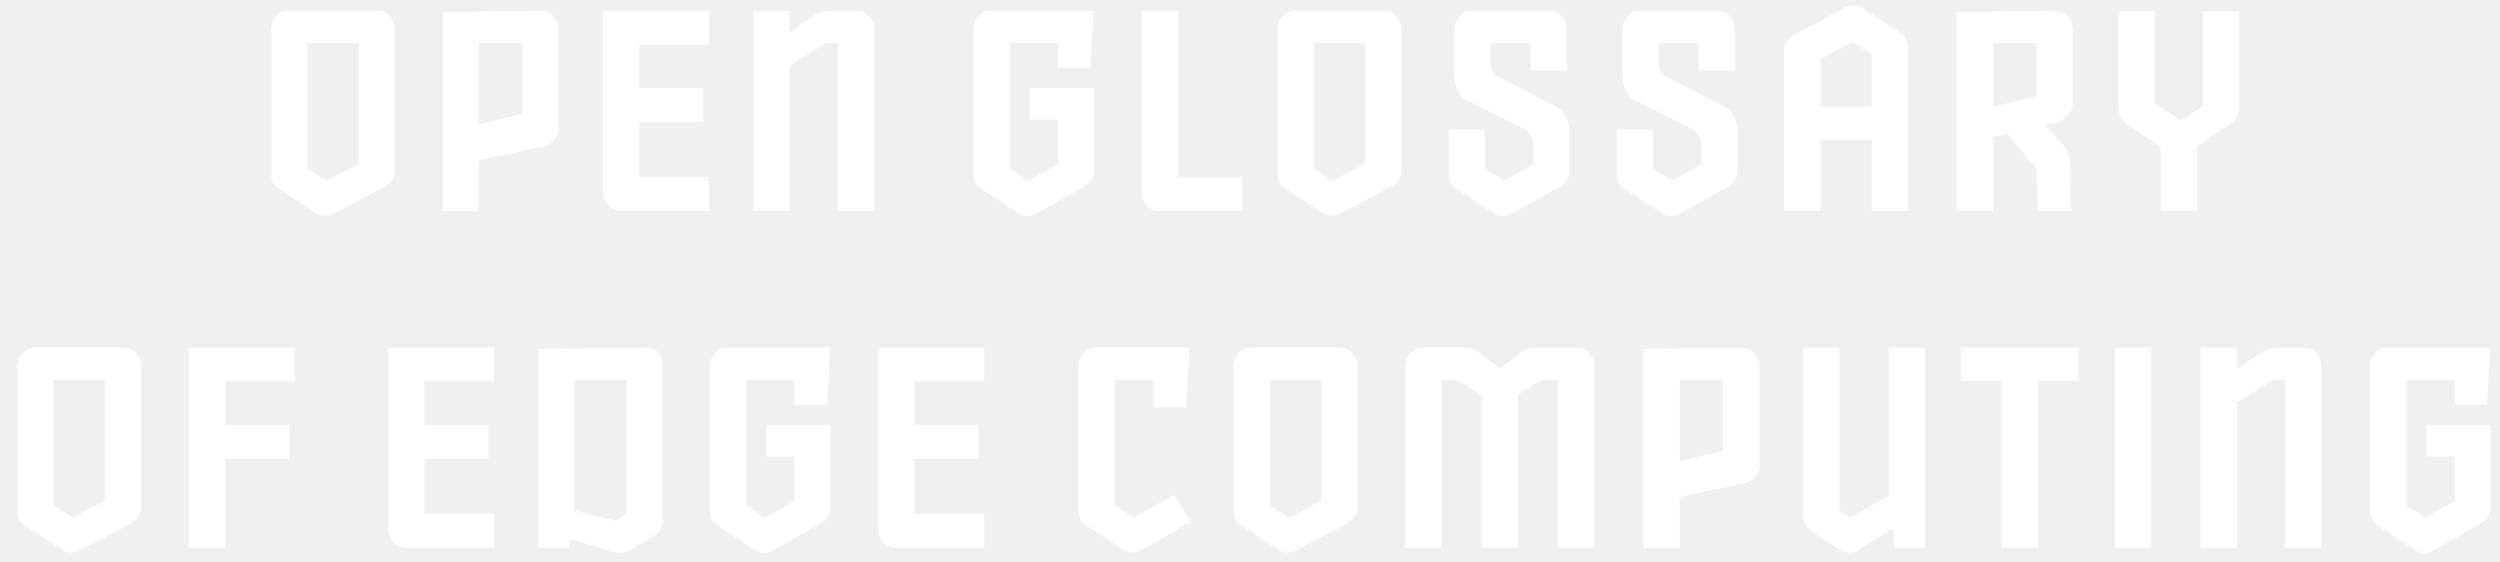
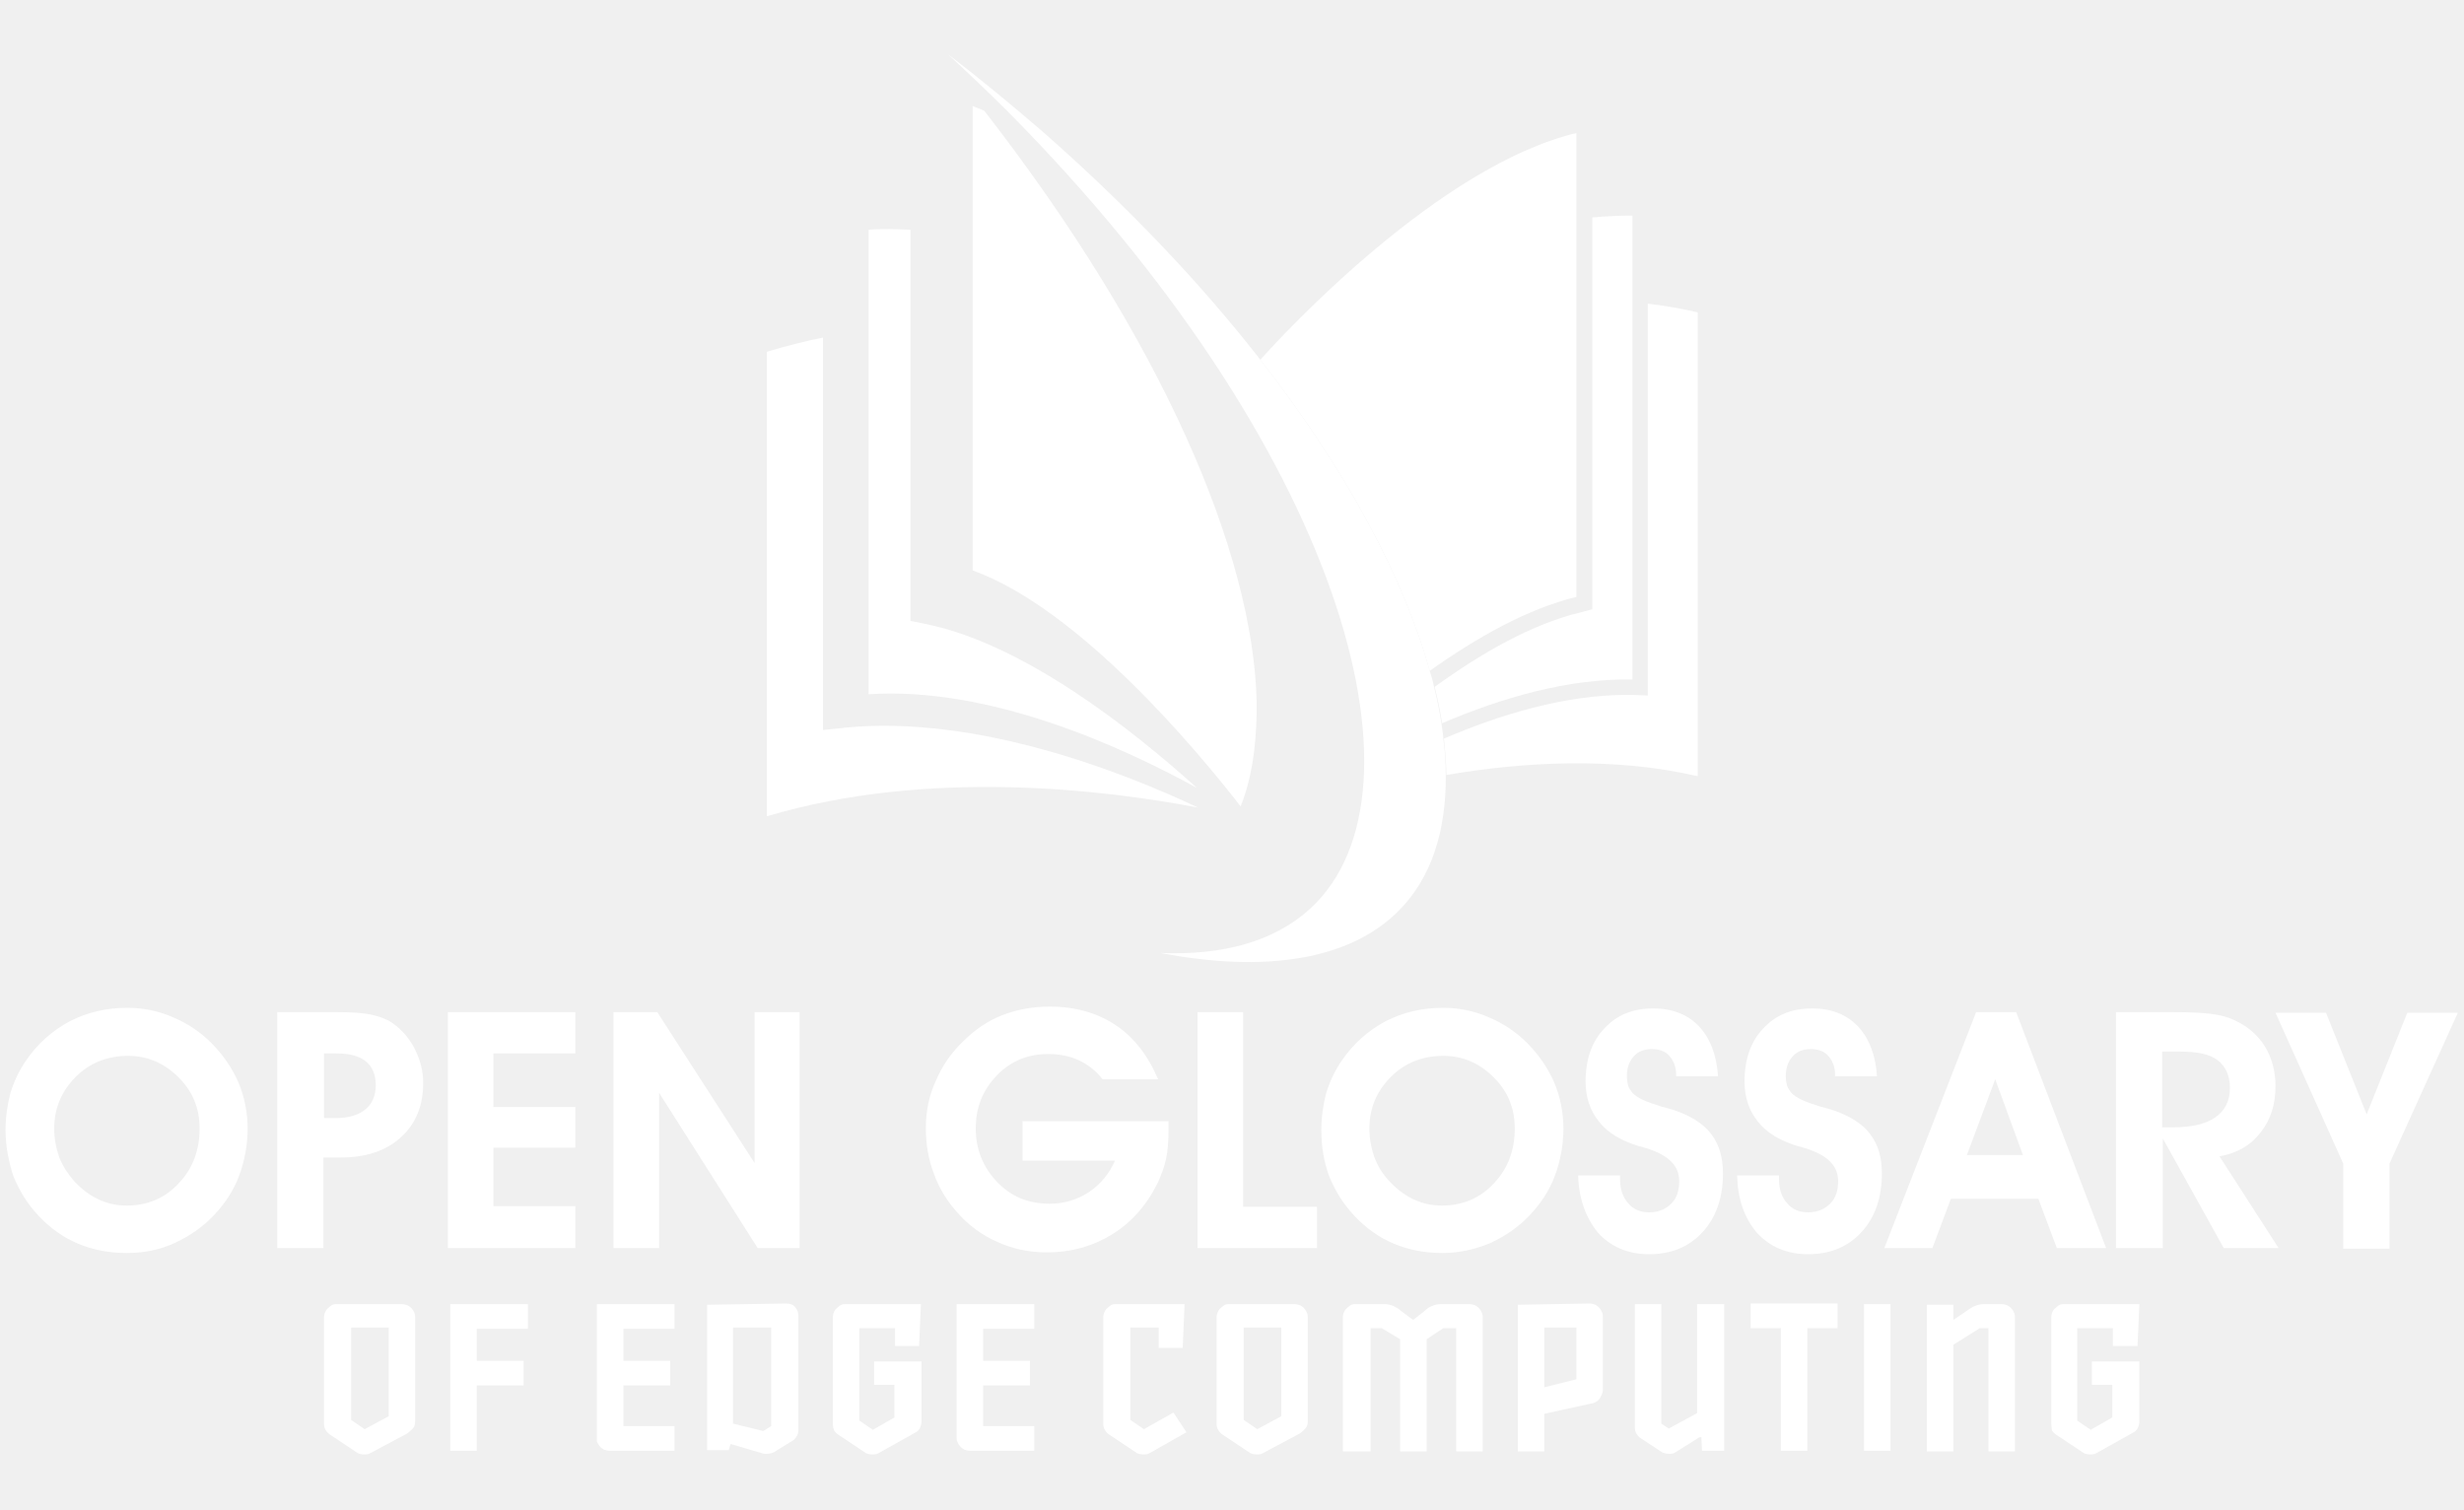
- <svg xmlns="http://www.w3.org/2000/svg" id="Layer_1" data-name="Layer 1" viewBox="0 0 648 145.67">
-   <defs>
-     <style>.cls-1{fill:#fff;}</style>
-   </defs>
-   <path class="cls-1" d="M102.35,44.18a3.585,3.585,0,0,1-.87,2.62,7.591,7.591,0,0,1-1.96,1.67L86.5,55.38a4.978,4.978,0,0,1-2.11.51,4.019,4.019,0,0,1-2.18-.51l-9.9-6.48a4.105,4.105,0,0,1-1.49-1.6,4.751,4.751,0,0,1-.55-2.26V7.51a4.875,4.875,0,0,1,1.09-2.99,5.22,5.22,0,0,1,1.46-1.24A4.263,4.263,0,0,1,75,2.77H97.63a4.263,4.263,0,0,1,2.18.51,5.196,5.196,0,0,1,1.46,1.24,4.719,4.719,0,0,1,.84,1.53,4.812,4.812,0,0,1,.25,1.46V44.18Zm-9.38-1.67V11.15H79.65V43.67l4.88,3.2Z" />
-   <path class="cls-1" d="M114.79,54.66V3.14l25.32-.36a4.263,4.263,0,0,1,2.18.51,5.196,5.196,0,0,1,1.46,1.24,4.719,4.719,0,0,1,.84,1.53,4.812,4.812,0,0,1,.25,1.46V33.35a4.901,4.901,0,0,1-1.09,2.77,5.333,5.333,0,0,1-3.64,1.96L124.18,41.5V54.67h-9.39Zm20.67-43.51H124.18v21.1l11.28-2.77Z" />
-   <path class="cls-1" d="M156.34,49.93V2.78h27.43v8.8H165.73V22.79h16.59v8.8H165.73V45.85h18.04v8.8h-22.7a4.263,4.263,0,0,1-2.18-.51,5.196,5.196,0,0,1-1.46-1.24,4.619,4.619,0,0,1-.84-1.53A5.014,5.014,0,0,1,156.34,49.93Z" />
-   <path class="cls-1" d="M204.58,8.16h.29l5.53-3.71a8.944,8.944,0,0,1,5.24-1.67h6.19a4.263,4.263,0,0,1,2.18.51,5.196,5.196,0,0,1,1.46,1.24,4.719,4.719,0,0,1,.84,1.53,4.812,4.812,0,0,1,.25,1.46V54.67h-9.39V11.15h-3.06l-9.46,5.82V54.66h-9.39V2.78h9.31V8.16Z" />
-   <path class="cls-1" d="M252.31,45.13V7.51a5.149,5.149,0,0,1,.25-1.49,4.56,4.56,0,0,1,.84-1.56,5.22,5.22,0,0,1,1.46-1.24,3.898,3.898,0,0,1,2.18-.44h26.34l-.73,14.77h-8.44v-6.4H261.7V43.67l4.88,3.2,7.64-4.29V31.01h-7.28V22.79H283.6V44.18a4.622,4.622,0,0,1-2.33,4l-12.73,7.28a4.978,4.978,0,0,1-2.11.51,4.019,4.019,0,0,1-2.18-.51l-9.9-6.48a4.105,4.105,0,0,1-1.49-1.6A4.626,4.626,0,0,1,252.31,45.13Z" />
-   <path class="cls-1" d="M321.95,54.66H300.7a3.815,3.815,0,0,1-2.18-.44,5.196,5.196,0,0,1-1.46-1.24,4.652,4.652,0,0,1-.84-1.56,5.202,5.202,0,0,1-.25-1.49V2.78h9.39V45.93h16.59v8.73Z" />
-   <path class="cls-1" d="M363.2,44.18a3.586,3.586,0,0,1-.87,2.62,7.591,7.591,0,0,1-1.96,1.67l-13.02,6.91a4.978,4.978,0,0,1-2.11.51,4.019,4.019,0,0,1-2.18-.51l-9.9-6.48a4.105,4.105,0,0,1-1.49-1.6,4.752,4.752,0,0,1-.55-2.26V7.51a4.875,4.875,0,0,1,1.09-2.99,5.22,5.22,0,0,1,1.46-1.24,4.263,4.263,0,0,1,2.18-.51h22.63a4.263,4.263,0,0,1,2.18.51,5.196,5.196,0,0,1,1.46,1.24,4.718,4.718,0,0,1,.84,1.53,4.811,4.811,0,0,1,.25,1.46V44.18Zm-9.39-1.67V11.15H340.5V43.67l4.88,3.2Z" />
-   <path class="cls-1" d="M396.71,18.28V11.15H386.34v5.46a3.85,3.85,0,0,0,1.67,3.06l15.21,7.93a6.206,6.206,0,0,1,2.62,2.58,7.758,7.758,0,0,1,.95,3.82V44.26a3.585,3.585,0,0,1-.87,2.62,7.591,7.591,0,0,1-1.96,1.67l-12.22,6.91a4.978,4.978,0,0,1-2.11.51,4.019,4.019,0,0,1-2.18-.51l-9.9-6.48a4.105,4.105,0,0,1-1.49-1.6,4.752,4.752,0,0,1-.55-2.26V33.56h9.39V43.67l4.88,3.2,7.64-4.37V37.41a4.125,4.125,0,0,0-.62-2.22,6.043,6.043,0,0,0-1.64-1.71l-14.55-7.35a5.523,5.523,0,0,1-2.87-2.84,9.138,9.138,0,0,1-.76-3.57V7.51a4.875,4.875,0,0,1,1.09-2.99,5.366,5.366,0,0,1,1.46-1.24,4.276,4.276,0,0,1,2.19-.51h19.7a4.327,4.327,0,0,1,2.19.51,5.196,5.196,0,0,1,1.46,1.24,4.719,4.719,0,0,1,.84,1.53,4.847,4.847,0,0,1,.26,1.46V18.28Z" />
-   <path class="cls-1" d="M440.29,18.28V11.15H429.92v5.46a3.85,3.85,0,0,0,1.67,3.06L446.8,27.6a6.206,6.206,0,0,1,2.62,2.58,7.758,7.758,0,0,1,.95,3.82V44.26a3.586,3.586,0,0,1-.87,2.62,7.591,7.591,0,0,1-1.96,1.67l-12.22,6.91a4.978,4.978,0,0,1-2.11.51,4.019,4.019,0,0,1-2.18-.51l-9.9-6.48a4.105,4.105,0,0,1-1.49-1.6,4.752,4.752,0,0,1-.55-2.26V33.56h9.39V43.67l4.88,3.2,7.64-4.37V37.41a4.125,4.125,0,0,0-.62-2.22,6.043,6.043,0,0,0-1.64-1.71l-14.55-7.35a5.523,5.523,0,0,1-2.87-2.84,9.138,9.138,0,0,1-.76-3.57V7.51a4.875,4.875,0,0,1,1.09-2.99,5.366,5.366,0,0,1,1.46-1.24,4.276,4.276,0,0,1,2.19-.51h19.7a4.327,4.327,0,0,1,2.19.51,5.196,5.196,0,0,1,1.46,1.24,4.718,4.718,0,0,1,.84,1.53,4.847,4.847,0,0,1,.26,1.46V18.28Z" />
-   <path class="cls-1" d="M485.15,54.66V36.25H471.83V54.66h-9.39V13.18a3.585,3.585,0,0,1,.87-2.62,7.792,7.792,0,0,1,1.96-1.67l13.02-6.91a4.978,4.978,0,0,1,2.11-.51,4.019,4.019,0,0,1,2.18.51l9.9,6.48a4.105,4.105,0,0,1,1.49,1.6,4.745,4.745,0,0,1,.54,2.26V54.67H485.15Zm0-40.53-4.88-3.2-8.44,4.37V27.6h13.32Z" />
-   <path class="cls-1" d="M528.22,54.66l-.36-10.99-8.73-10.48,2.84,1.16-7.13,1.6,1.75-2.91V54.65H507.2V3.14l25.32-.36a4.263,4.263,0,0,1,2.18.51,5.196,5.196,0,0,1,1.46,1.24,4.72,4.72,0,0,1,.84,1.53,4.812,4.812,0,0,1,.25,1.46V26.95a4.797,4.797,0,0,1-1.13,2.76,5.963,5.963,0,0,1-3.6,2.11l-3.71.87.36-1.09,5.38,5.68a7.199,7.199,0,0,1,1.96,4.66l.36,12.73H528.22Zm-.36-43.51H516.58V27.67l11.28-2.69Z" />
-   <path class="cls-1" d="M560.02,54.58V38l-8.29-5.53a5.47,5.47,0,0,1-2.62-4.8V2.92h9.39V26.79l6.77,4.51,5.75-3.78V2.92h9.39V27.66a4.881,4.881,0,0,1-.73,2.73,7.578,7.578,0,0,1-2.11,2.07L569.41,38V54.59H560.02Z" />
-   <path class="cls-1" d="M36.54,131.49a3.585,3.585,0,0,1-.87,2.62,7.591,7.591,0,0,1-1.96,1.67l-13.02,6.91a4.978,4.978,0,0,1-2.11.51,4.019,4.019,0,0,1-2.18-.51l-9.9-6.48a4.105,4.105,0,0,1-1.49-1.6,4.751,4.751,0,0,1-.55-2.26V94.82a4.875,4.875,0,0,1,1.09-2.99,5.22,5.22,0,0,1,1.46-1.24,4.263,4.263,0,0,1,2.18-.51H31.82a4.263,4.263,0,0,1,2.18.51,5.196,5.196,0,0,1,1.46,1.24,4.719,4.719,0,0,1,.84,1.53,4.862,4.862,0,0,1,.25,1.46v36.67Zm-9.38-1.67V98.46H13.84v32.52l4.88,3.2Z" />
-   <path class="cls-1" d="M48.98,141.97V90.09H76.41v8.8H58.37V110.1H74.96v8.8H58.37v23.07Z" />
-   <path class="cls-1" d="M100.64,137.24V90.09h27.43v8.8H110.03V110.1h16.59v8.8H110.03v14.26h18.04v8.8h-22.7a4.263,4.263,0,0,1-2.18-.51,5.196,5.196,0,0,1-1.46-1.24,4.619,4.619,0,0,1-.84-1.53A4.958,4.958,0,0,1,100.64,137.24Z" />
-   <path class="cls-1" d="M139.57,141.97V90.46l27.8-.36a4.058,4.058,0,0,1,3.31,1.35,4.335,4.335,0,0,1,1.13,2.8v40.6a4.638,4.638,0,0,1-.55,2.26,4.105,4.105,0,0,1-1.49,1.6l-6.33,3.86a5.857,5.857,0,0,1-3.13.66,6.5,6.5,0,0,1-1.31-.15l-10.99-3.35-.73,2.26h-7.71Zm20.01-6.98,2.84-1.75V98.46H148.96v33.91Z" />
-   <path class="cls-1" d="M184.03,132.44V94.82a5.149,5.149,0,0,1,.25-1.49,4.56,4.56,0,0,1,.84-1.56,5.219,5.219,0,0,1,1.46-1.24,3.898,3.898,0,0,1,2.18-.44H215.1l-.73,14.77h-8.44v-6.4H193.42v32.52l4.88,3.2,7.64-4.29V118.32h-7.28V110.1h16.66v21.39a4.621,4.621,0,0,1-2.33,4l-12.73,7.28a4.978,4.978,0,0,1-2.11.51,4.019,4.019,0,0,1-2.18-.51l-9.9-6.48a4.105,4.105,0,0,1-1.49-1.6A4.572,4.572,0,0,1,184.03,132.44Z" />
-   <path class="cls-1" d="M227.68,137.24V90.09h27.43v8.8H237.07V110.1h16.59v8.8H237.07v14.26h18.04v8.8h-22.7a4.263,4.263,0,0,1-2.18-.51,5.196,5.196,0,0,1-1.46-1.24,4.619,4.619,0,0,1-.84-1.53A4.959,4.959,0,0,1,227.68,137.24Z" />
-   <path class="cls-1" d="M299.06,105.59V98.46H288.95v32.52l4.88,3.2,10.4-5.89,4.51,6.91-12.95,7.49a4.978,4.978,0,0,1-2.11.51,4.019,4.019,0,0,1-2.18-.51l-9.9-6.48a4.105,4.105,0,0,1-1.49-1.6,4.751,4.751,0,0,1-.55-2.26V94.82a4.875,4.875,0,0,1,1.09-2.99,5.22,5.22,0,0,1,1.46-1.24,4.263,4.263,0,0,1,2.18-.51h23.94l-.73,15.5h-8.44Z" />
-   <path class="cls-1" d="M351.81,131.49a3.585,3.585,0,0,1-.87,2.62,7.591,7.591,0,0,1-1.96,1.67l-13.02,6.91a4.978,4.978,0,0,1-2.11.51,4.019,4.019,0,0,1-2.18-.51l-9.9-6.48a4.105,4.105,0,0,1-1.49-1.6,4.751,4.751,0,0,1-.55-2.26V94.82a4.875,4.875,0,0,1,1.09-2.99,5.22,5.22,0,0,1,1.46-1.24,4.263,4.263,0,0,1,2.18-.51h22.63a4.263,4.263,0,0,1,2.18.51,5.196,5.196,0,0,1,1.46,1.24,4.718,4.718,0,0,1,.84,1.53,4.862,4.862,0,0,1,.25,1.46v36.67Zm-9.38-1.67V98.46H329.11v32.52l4.88,3.2Z" />
-   <path class="cls-1" d="M379.03,90.09a7.86,7.86,0,0,1,2.95.54,7.093,7.093,0,0,1,2.36,1.56l4.29,3.35h.36l4.22-3.35a6.984,6.984,0,0,1,2.37-1.56,7.86,7.86,0,0,1,2.95-.54h10.04a4.263,4.263,0,0,1,2.18.51,4.762,4.762,0,0,1,1.42,1.24,5.221,5.221,0,0,1,.8,1.53,4.862,4.862,0,0,1,.25,1.46v47.15h-9.39V98.46h-4.51l-5.89,3.86v39.66h-9.39V102.32l-6.55-3.86h-3.86v43.51h-9.39V94.82a4.875,4.875,0,0,1,1.09-2.99,5.22,5.22,0,0,1,1.46-1.24,4.263,4.263,0,0,1,2.18-.51H379.03Z" />
-   <path class="cls-1" d="M426.03,141.97V90.46l25.32-.36a4.263,4.263,0,0,1,2.18.51,5.196,5.196,0,0,1,1.46,1.24,4.719,4.719,0,0,1,.84,1.53,4.862,4.862,0,0,1,.25,1.46v25.83a4.849,4.849,0,0,1-1.09,2.76,5.372,5.372,0,0,1-3.64,1.96l-15.94,3.42v13.17h-9.38Zm20.66-43.51H435.41v21.1l11.28-2.76Z" />
-   <path class="cls-1" d="M498.94,90.09v51.88h-7.93l-.22-4.8h-.58l-8.73,5.53a4.715,4.715,0,0,1-1.96.51,4.147,4.147,0,0,1-2.33-.51l-7.71-5.02a4.105,4.105,0,0,1-1.49-1.6,4.752,4.752,0,0,1-.55-2.26V90.09h9.39v42.27l2.69,1.75,10.04-5.53V90.09Z" />
-   <path class="cls-1" d="M518.87,141.97V98.75H508.25V90.09h30.63v8.66H528.26v43.22Z" />
-   <path class="cls-1" d="M557.58,90.09v51.88h-9.39V90.09Z" />
-   <path class="cls-1" d="M579.7,95.48h.29l5.53-3.71a8.944,8.944,0,0,1,5.24-1.67h6.18a4.263,4.263,0,0,1,2.18.51,5.196,5.196,0,0,1,1.46,1.24,4.72,4.72,0,0,1,.84,1.53,4.862,4.862,0,0,1,.25,1.46v47.15h-9.39V98.46h-3.06l-9.46,5.82v37.69h-9.39V90.09h9.31v5.39Z" />
-   <path class="cls-1" d="M614.33,132.44V94.82a5.149,5.149,0,0,1,.25-1.49,4.56,4.56,0,0,1,.84-1.56,5.22,5.22,0,0,1,1.46-1.24,3.898,3.898,0,0,1,2.18-.44h26.34l-.73,14.77h-8.44v-6.4h-12.52v32.52l4.88,3.2,7.64-4.29V118.32h-7.28V110.1h16.66v21.39a4.621,4.621,0,0,1-2.33,4l-12.73,7.28a4.978,4.978,0,0,1-2.11.51,4.019,4.019,0,0,1-2.18-.51l-9.9-6.48a4.105,4.105,0,0,1-1.49-1.6A4.793,4.793,0,0,1,614.33,132.44Z" />
+ <svg xmlns="http://www.w3.org/2000/svg" version="1.1" id="Layer_1" x="0px" y="0px" viewBox="0 0 400 245" style="enable-background:new 0 0 400 245;" xml:space="preserve">
+   <style type="text/css">
+ 	.st0{fill:#FFFFFF;}
+ 	.st1{fill:#231F20;}
+ 	.st2{fill:#EAEDEF;}
+ 	.st3{fill:#9163CC;}
+ 	.st4{fill:#1ECECA;}
+ 	.st5{fill:#D3D2D2;}
+ </style>
+   <g id="XMLID_362_">
+     <g id="XMLID_358_">
+       <path id="XMLID_377_" class="st0" d="M267.5,49.3v63.6l-2.6-0.1c-0.3,0-0.6,0-0.8,0c-9.9,0-20.4,3.1-29.7,7.1c0.2,2,0.4,4,0.4,5.9    c12.4-2.1,27-3,40.8,0.2V50.7C272.9,50.1,270.2,49.6,267.5,49.3z" />
+       <path id="XMLID_374_" class="st0" d="M265,110.3V35c-2.2,0-4.3,0.1-6.5,0.3v63.6l-1.9,0.5c-7.9,1.9-16.1,6.6-23.7,12.1    c0.5,2,0.9,4,1.2,5.9C243.7,113.3,254.6,110.1,265,110.3z" />
+       <path id="XMLID_371_" class="st0" d="M255.9,96.9V21.6c-22.2,5.3-47.2,32.2-51.3,36.8c14.1,18.1,23.3,35.5,27.5,50.5    C239.7,103.5,248,98.8,255.9,96.9z" />
+       <path id="XMLID_370_" class="st0" d="M137.4,118.1c-0.3,0-0.6,0.1-0.9,0.1l-2.9,0.3V54.8c-3,0.6-6.1,1.4-9.1,2.3v75.4    c26.2-7.8,54.9-4.3,70-1.4C182,125.2,158.6,116.1,137.4,118.1z" />
+       <path id="XMLID_369_" class="st0" d="M194.3,127.9c-10.2-9.2-28.2-23.6-44.5-26.7l-2-0.4V37.3c-2.3-0.1-4.5-0.2-6.8,0v75.4    C160.7,111.4,182.1,121.2,194.3,127.9z" />
+       <path id="XMLID_368_" class="st0" d="M204,115.9v-2.1c-0.6-24-15.3-58.6-44.2-95.8c-0.6-0.3-1.3-0.5-1.9-0.8v75.4    c17.3,6.2,36.6,29.4,43.5,38.3C203.1,126.7,203.9,121.6,204,115.9z" />
+       <path id="XMLID_360_" class="st0" d="M234,117.4c-0.3-1.9-0.7-3.9-1.2-5.9c-0.2-0.9-0.4-1.7-0.7-2.6c-4.2-15-13.4-32.4-27.5-50.5    c-9.5-12.2-21.3-24.7-35.3-37c-5.1-4.4-10.2-8.6-15.4-12.6c3.2,3,6.4,6,9.6,9.2c53.8,54.2,70,110.4,49.2,129.5    c-5.9,5.4-14.3,7.6-24.3,7.2c16.7,3.2,30.7,1.3,38.8-7c5.1-5.2,7.6-12.7,7.5-21.9c0-1.9-0.1-3.8-0.4-5.9    C234.3,119.1,234.1,118.3,234,117.4z" />
+     </g>
+     <g id="XMLID_194_">
+       <path id="XMLID_354_" class="st0" d="M0.9,183.4c0-2.1,0.3-4.1,0.8-6c0.6-1.9,1.4-3.6,2.5-5.2c1.9-2.8,4.3-4.9,7.1-6.4    c2.9-1.5,6-2.2,9.4-2.2c2.5,0,5,0.5,7.3,1.5c2.4,1,4.5,2.4,6.3,4.2c1.9,1.9,3.4,4.1,4.4,6.4c1,2.4,1.5,4.9,1.5,7.5    c0,2.7-0.5,5.3-1.4,7.7c-0.9,2.4-2.3,4.5-4.1,6.4c-1.8,1.9-4,3.4-6.4,4.5s-5,1.6-7.7,1.6c-2.9,0-5.5-0.5-7.9-1.5    c-2.4-1-4.5-2.5-6.4-4.5c-1.8-1.9-3.1-4-4.1-6.4C1.4,188.6,0.9,186.1,0.9,183.4z M8.8,183.2c0,1.6,0.3,3.2,0.8,4.6    s1.4,2.7,2.4,3.9c1.2,1.3,2.5,2.3,4,3c1.5,0.7,3,1,4.6,1c3.3,0,6.2-1.2,8.4-3.6c2.3-2.4,3.4-5.4,3.4-8.9c0-3.3-1.1-6-3.4-8.3    c-2.3-2.3-5-3.5-8.2-3.5c-3.3,0-6.2,1.1-8.5,3.4S8.8,179.9,8.8,183.2z" />
+       <path id="XMLID_351_" class="st0" d="M52.5,202.6H45v-38.3h9.5c2.4,0,4.3,0.1,5.7,0.4c1.4,0.3,2.5,0.7,3.4,1.3    c1.6,1.1,2.8,2.5,3.7,4.2c0.9,1.8,1.4,3.6,1.4,5.6c0,3.7-1.2,6.6-3.6,8.8c-2.4,2.2-5.7,3.3-9.8,3.3h-2.8V202.6z M52.5,181.5h2    c2.1,0,3.7-0.5,4.8-1.4c1.1-0.9,1.7-2.2,1.7-3.9c0-1.7-0.5-3-1.6-3.9c-1.1-0.9-2.7-1.3-4.9-1.3h-1.9V181.5z" />
+       <path id="XMLID_349_" class="st0" d="M93.4,202.6H72.7v-38.3h20.7v6.7H80.1v8.7h13.3v6.6H80.1v9.5h13.3V202.6z" />
+       <path id="XMLID_347_" class="st0" d="M107,202.6h-7.4v-38.3h7.1l15.8,24.5v-24.5h7.3v38.3H123l-16-25.2V202.6z" />
+       <path id="XMLID_258_" class="st0" d="M189.7,182.3c0,0.1,0,0.4,0,0.6c0,0.3,0,0.5,0,0.6c0,1.6-0.1,3.2-0.4,4.6    c-0.3,1.4-0.8,2.7-1.4,4c-1.8,3.6-4.3,6.4-7.4,8.3s-6.6,2.9-10.6,2.9c-2.9,0-5.6-0.6-8-1.7c-2.5-1.1-4.7-2.7-6.6-4.9    c-1.6-1.8-2.9-3.9-3.7-6.2c-0.9-2.3-1.3-4.8-1.3-7.4c0-2.7,0.5-5.2,1.6-7.6c1-2.4,2.5-4.6,4.5-6.5c1.9-1.9,4-3.3,6.3-4.2    c2.3-0.9,4.9-1.4,7.7-1.4c4.1,0,7.7,1,10.7,3c3,2,5.3,5,6.9,8.8H179c-1.1-1.4-2.4-2.4-3.9-3.1c-1.5-0.7-3.2-1-5-1    c-3.3,0-6.1,1.2-8.3,3.5c-2.3,2.4-3.4,5.2-3.4,8.6c0,3.4,1.2,6.3,3.5,8.7c2.3,2.4,5.1,3.5,8.5,3.5c2.3,0,4.4-0.6,6.4-1.9    c1.9-1.3,3.3-3,4.2-5.1h-15v-6.4H189.7z" />
+       <path id="XMLID_252_" class="st0" d="M213.8,202.6h-19.4v-38.3h7.4v31.6h12V202.6z" />
+       <path id="XMLID_243_" class="st0" d="M214.5,183.4c0-2.1,0.3-4.1,0.8-6c0.6-1.9,1.4-3.6,2.5-5.2c1.9-2.8,4.3-4.9,7.1-6.4    c2.9-1.5,6-2.2,9.4-2.2c2.5,0,5,0.5,7.3,1.5c2.4,1,4.5,2.4,6.3,4.2c1.9,1.9,3.4,4.1,4.4,6.4c1,2.4,1.5,4.9,1.5,7.5    c0,2.7-0.5,5.3-1.4,7.7c-0.9,2.4-2.3,4.5-4.1,6.4c-1.8,1.9-4,3.4-6.4,4.5c-2.4,1-5,1.6-7.7,1.6c-2.9,0-5.5-0.5-7.9-1.5    c-2.4-1-4.5-2.5-6.4-4.5c-1.8-1.9-3.1-4-4.1-6.4C214.9,188.6,214.5,186.1,214.5,183.4z M222.3,183.2c0,1.6,0.3,3.2,0.8,4.6    c0.5,1.4,1.3,2.7,2.4,3.9c1.2,1.3,2.5,2.3,4,3c1.5,0.7,3,1,4.6,1c3.3,0,6.2-1.2,8.4-3.6c2.3-2.4,3.4-5.4,3.4-8.9    c0-3.3-1.1-6-3.4-8.3c-2.3-2.3-5-3.5-8.2-3.5c-3.3,0-6.2,1.1-8.5,3.4C223.5,177.1,222.3,179.9,222.3,183.2z" />
+       <path id="XMLID_237_" class="st0" d="M256.2,190.8l6.8,0v0.6c0,1.6,0.4,2.9,1.3,3.9c0.8,1,2,1.5,3.4,1.5c1.5,0,2.7-0.5,3.6-1.4    c0.9-0.9,1.3-2.1,1.3-3.7c0-2.5-1.8-4.2-5.3-5.3c-0.5-0.1-0.8-0.3-1.1-0.3c-3-0.9-5.2-2.2-6.6-4c-1.4-1.7-2.2-3.9-2.2-6.5    c0-3.6,1-6.5,3-8.6c2-2.2,4.6-3.3,8-3.3c3.1,0,5.6,1,7.4,2.9c1.8,1.9,2.9,4.7,3.1,8.1h-6.8v-0.3c0-1.2-0.4-2.2-1.1-3    c-0.7-0.8-1.7-1.1-2.9-1.1c-1.2,0-2.2,0.4-2.9,1.2c-0.7,0.8-1.1,1.8-1.1,3.2c0,0.6,0.1,1.1,0.2,1.5c0.1,0.4,0.4,0.8,0.7,1.2    c0.7,0.8,2.3,1.5,4.6,2.2c1.1,0.3,1.9,0.5,2.4,0.7c2.6,0.9,4.6,2.2,5.8,3.8c1.3,1.7,1.9,3.8,1.9,6.4c0,3.9-1.1,7.1-3.3,9.5    c-2.2,2.4-5.1,3.6-8.7,3.6c-3.4,0-6.2-1.2-8.3-3.5C257.4,197.6,256.3,194.6,256.2,190.8z" />
+       <path id="XMLID_233_" class="st0" d="M282,190.8l6.8,0v0.6c0,1.6,0.4,2.9,1.3,3.9c0.8,1,2,1.5,3.4,1.5c1.5,0,2.7-0.5,3.6-1.4    c0.9-0.9,1.3-2.1,1.3-3.7c0-2.5-1.8-4.2-5.3-5.3c-0.5-0.1-0.8-0.3-1.1-0.3c-3-0.9-5.2-2.2-6.6-4c-1.4-1.7-2.2-3.9-2.2-6.5    c0-3.6,1-6.5,3-8.6c2-2.2,4.6-3.3,8-3.3c3.1,0,5.6,1,7.4,2.9c1.8,1.9,2.9,4.7,3.1,8.1h-6.8v-0.3c0-1.2-0.4-2.2-1.1-3    c-0.7-0.8-1.7-1.1-2.9-1.1c-1.2,0-2.2,0.4-2.9,1.2c-0.7,0.8-1.1,1.8-1.1,3.2c0,0.6,0.1,1.1,0.2,1.5c0.1,0.4,0.4,0.8,0.7,1.2    c0.7,0.8,2.3,1.5,4.6,2.2c1.1,0.3,1.9,0.5,2.4,0.7c2.6,0.9,4.6,2.2,5.8,3.8c1.3,1.7,1.9,3.8,1.9,6.4c0,3.9-1.1,7.1-3.3,9.5    c-2.2,2.4-5.1,3.6-8.7,3.6c-3.4,0-6.2-1.2-8.3-3.5C283.1,197.6,282.1,194.6,282,190.8z" />
+       <path id="XMLID_230_" class="st0" d="M316.7,194.6l-3,8h-7.8l14.9-38.3h6.5l14.6,38.3h-8l-3-8H316.7z M328.4,187.5l-4.5-12.3    l-4.6,12.3H328.4z" />
+       <path id="XMLID_198_" class="st0" d="M351,202.6h-7.5v-38.3h9.1c2.9,0,5,0.1,6.5,0.3c1.4,0.2,2.6,0.5,3.6,1c2.2,1,3.8,2.4,5,4.3    c1.1,1.8,1.7,4,1.7,6.4c0,3-0.8,5.5-2.4,7.5c-1.6,2.1-3.8,3.4-6.7,3.9l9.6,14.9h-8.9l-9.9-17.8V202.6z M351,183h1.7    c3,0,5.3-0.5,6.9-1.6c1.6-1.1,2.4-2.7,2.4-4.8c0-2-0.7-3.5-2-4.5c-1.3-1-3.4-1.4-6.2-1.4H351V183z" />
+       <path id="XMLID_195_" class="st0" d="M387.9,188.9v13.8h-7.5v-13.8l-11-24.5h8.2l6.6,16.5l6.6-16.5h8.2L387.9,188.9z" />
+     </g>
+     <g id="XMLID_186_">
+       <g>
+         <path id="XMLID_539_" class="st0" d="M67.4,230.7c0,0.5-0.1,0.9-0.4,1.2c-0.3,0.3-0.6,0.6-0.9,0.8l-6,3.2c-0.3,0.2-0.7,0.2-1,0.2     c-0.4,0-0.8-0.1-1-0.2l-4.5-3c-0.3-0.2-0.5-0.4-0.7-0.7c-0.2-0.3-0.3-0.7-0.3-1v-17.3c0-0.2,0-0.4,0.1-0.7     c0.1-0.2,0.2-0.5,0.4-0.7c0.2-0.2,0.4-0.4,0.7-0.6c0.3-0.2,0.6-0.2,1-0.2h10.4c0.4,0,0.7,0.1,1,0.2c0.3,0.2,0.5,0.3,0.7,0.6     c0.2,0.2,0.3,0.5,0.4,0.7c0.1,0.2,0.1,0.5,0.1,0.7V230.7z M63.1,229.9v-14.4H57v15l2.2,1.5L63.1,229.9z" />
+         <path id="XMLID_537_" class="st0" d="M73.1,235.5v-23.8h12.6v4h-8.3v5.2h7.6v4h-7.6v10.6H73.1z" />
+         <path id="XMLID_535_" class="st0" d="M96.9,233.4v-21.7h12.6v4h-8.3v5.2h7.6v4h-7.6v6.6h8.3v4H99c-0.4,0-0.7-0.1-1-0.2     c-0.3-0.2-0.5-0.3-0.7-0.6s-0.3-0.5-0.4-0.7C96.9,233.8,96.9,233.6,96.9,233.4z" />
+         <path id="XMLID_532_" class="st0" d="M114.8,235.5v-23.7l12.8-0.2c0.7,0,1.2,0.2,1.5,0.6c0.3,0.4,0.5,0.8,0.5,1.3v18.7     c0,0.4-0.1,0.7-0.3,1c-0.2,0.3-0.4,0.6-0.7,0.7l-2.9,1.8c-0.3,0.2-0.8,0.3-1.4,0.3c-0.2,0-0.4,0-0.6-0.1l-5.1-1.5l-0.3,1H114.8z      M123.9,232.3l1.3-0.8v-16h-6.2v15.6L123.9,232.3z" />
+         <path id="XMLID_530_" class="st0" d="M135.2,231.2v-17.3c0-0.2,0-0.4,0.1-0.7c0.1-0.3,0.2-0.5,0.4-0.7c0.2-0.2,0.4-0.4,0.7-0.6     c0.3-0.2,0.6-0.2,1-0.2h12.1l-0.3,6.8h-3.9v-2.9h-5.8v15l2.2,1.5l3.5-2v-5.3h-3.3v-3.8h7.7v9.8c-0.1,0.9-0.4,1.5-1.1,1.8     l-5.9,3.3c-0.3,0.2-0.7,0.2-1,0.2c-0.4,0-0.8-0.1-1-0.2l-4.5-3c-0.3-0.2-0.5-0.4-0.7-0.7C135.3,231.9,135.2,231.5,135.2,231.2z" />
+         <path id="XMLID_528_" class="st0" d="M155.3,233.4v-21.7h12.6v4h-8.3v5.2h7.6v4h-7.6v6.6h8.3v4h-10.4c-0.4,0-0.7-0.1-1-0.2     c-0.3-0.2-0.5-0.3-0.7-0.6c-0.2-0.2-0.3-0.5-0.4-0.7C155.3,233.8,155.3,233.6,155.3,233.4z" />
+         <path id="XMLID_526_" class="st0" d="M188.1,218.8v-3.3h-4.6v15l2.2,1.5l4.8-2.7l2.1,3.2l-6,3.4c-0.3,0.2-0.7,0.2-1,0.2     c-0.4,0-0.8-0.1-1-0.2l-4.5-3c-0.3-0.2-0.5-0.4-0.7-0.7c-0.2-0.3-0.3-0.7-0.3-1v-17.3c0-0.2,0-0.4,0.1-0.7     c0.1-0.2,0.2-0.5,0.4-0.7c0.2-0.2,0.4-0.4,0.7-0.6c0.3-0.2,0.6-0.2,1-0.2h11l-0.3,7.1H188.1z" />
+         <path id="XMLID_523_" class="st0" d="M212.3,230.7c0,0.5-0.1,0.9-0.4,1.2c-0.3,0.3-0.6,0.6-0.9,0.8l-6,3.2     c-0.3,0.2-0.7,0.2-1,0.2c-0.4,0-0.8-0.1-1-0.2l-4.5-3c-0.3-0.2-0.5-0.4-0.7-0.7c-0.2-0.3-0.3-0.7-0.3-1v-17.3     c0-0.2,0-0.4,0.1-0.7c0.1-0.2,0.2-0.5,0.4-0.7c0.2-0.2,0.4-0.4,0.7-0.6c0.3-0.2,0.6-0.2,1-0.2h10.4c0.4,0,0.7,0.1,1,0.2     c0.3,0.2,0.5,0.3,0.7,0.6c0.2,0.2,0.3,0.5,0.4,0.7c0.1,0.2,0.1,0.5,0.1,0.7V230.7z M208,229.9v-14.4h-6.1v15l2.2,1.5L208,229.9z" />
+         <path id="XMLID_521_" class="st0" d="M224.8,211.7c0.5,0,0.9,0.1,1.4,0.3c0.4,0.2,0.8,0.4,1.1,0.7l2,1.5h0.2l1.9-1.5     c0.3-0.3,0.7-0.6,1.1-0.7c0.4-0.2,0.9-0.3,1.4-0.3h4.6c0.4,0,0.7,0.1,1,0.2c0.3,0.2,0.5,0.3,0.7,0.6c0.2,0.2,0.3,0.5,0.4,0.7     s0.1,0.5,0.1,0.7v21.7h-4.3v-20h-2.1l-2.7,1.8v18.2h-4.3v-18.2l-3-1.8h-1.8v20H218v-21.7c0-0.2,0-0.4,0.1-0.7     c0.1-0.2,0.2-0.5,0.4-0.7c0.2-0.2,0.4-0.4,0.7-0.6c0.3-0.2,0.6-0.2,1-0.2H224.8z" />
+         <path id="XMLID_518_" class="st0" d="M246.4,235.5v-23.7l11.6-0.2c0.4,0,0.7,0.1,1,0.2c0.3,0.2,0.5,0.3,0.7,0.6     c0.2,0.2,0.3,0.5,0.4,0.7s0.1,0.5,0.1,0.7v11.9c0,0.4-0.2,0.8-0.5,1.3c-0.3,0.5-0.9,0.8-1.7,0.9l-7.3,1.6v6.1H246.4z      M255.9,215.5h-5.2v9.7l5.2-1.3V215.5z" />
+         <path id="XMLID_516_" class="st0" d="M279.9,211.7v23.8h-3.6l-0.1-2.2h-0.3l-4,2.5c-0.3,0.2-0.6,0.2-0.9,0.2     c-0.5,0-0.8-0.1-1.1-0.2l-3.5-2.3c-0.3-0.2-0.5-0.4-0.7-0.7c-0.2-0.3-0.3-0.7-0.3-1v-20.1h4.3v19.4l1.2,0.8l4.6-2.5v-17.7H279.9z     " />
+         <path id="XMLID_514_" class="st0" d="M289.1,235.5v-19.9h-4.9v-4h14.1v4h-4.9v19.9H289.1z" />
+         <path id="XMLID_512_" class="st0" d="M306.9,211.7v23.8h-4.3v-23.8H306.9z" />
+         <path id="XMLID_510_" class="st0" d="M317.1,214.2h0.1l2.5-1.7c0.7-0.5,1.5-0.8,2.4-0.8h2.8c0.4,0,0.7,0.1,1,0.2     c0.3,0.2,0.5,0.3,0.7,0.6c0.2,0.2,0.3,0.5,0.4,0.7s0.1,0.5,0.1,0.7v21.7h-4.3v-20h-1.4l-4.3,2.7v17.3h-4.3v-23.8h4.3V214.2z" />
+         <path id="XMLID_508_" class="st0" d="M333,231.2v-17.3c0-0.2,0-0.4,0.1-0.7c0.1-0.3,0.2-0.5,0.4-0.7c0.2-0.2,0.4-0.4,0.7-0.6     c0.3-0.2,0.6-0.2,1-0.2h12.1l-0.3,6.8H343v-2.9h-5.8v15l2.2,1.5l3.5-2v-5.3h-3.3v-3.8h7.7v9.8c-0.1,0.9-0.4,1.5-1.1,1.8l-5.9,3.3     c-0.3,0.2-0.7,0.2-1,0.2c-0.4,0-0.8-0.1-1-0.2l-4.5-3c-0.3-0.2-0.5-0.4-0.7-0.7C333.1,231.9,333,231.5,333,231.2z" />
+       </g>
+     </g>
+   </g>
</svg>
